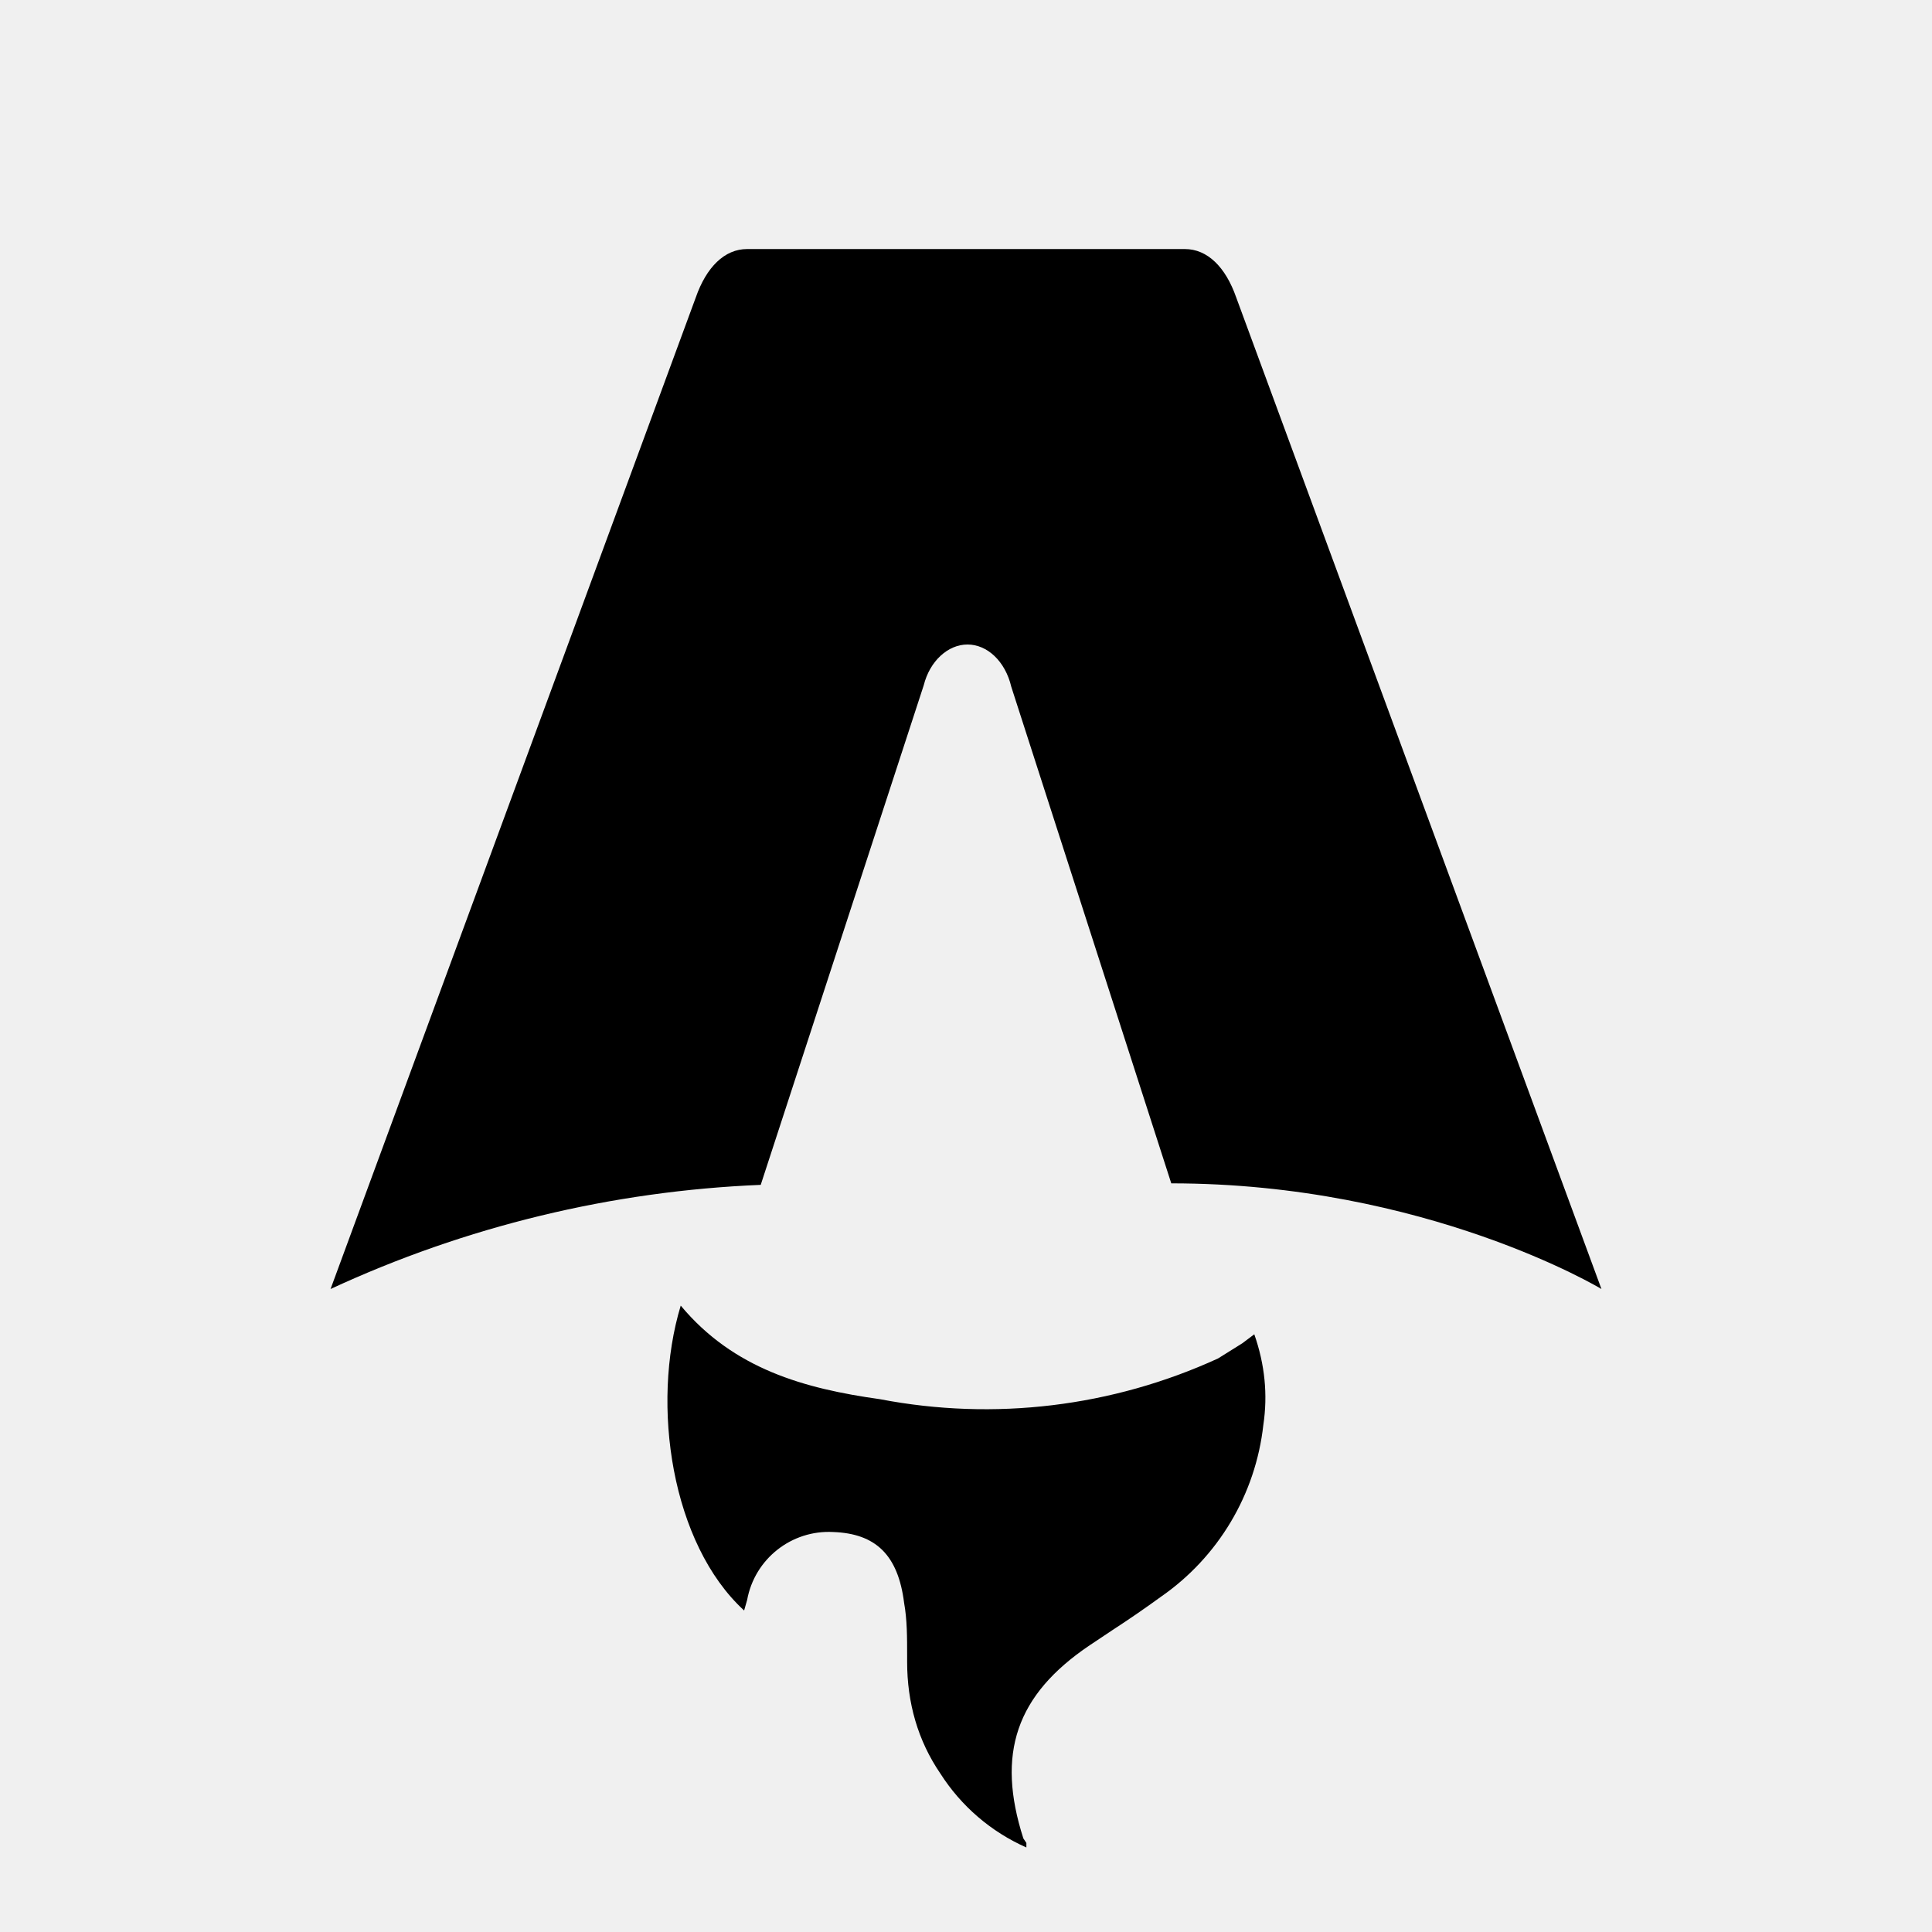
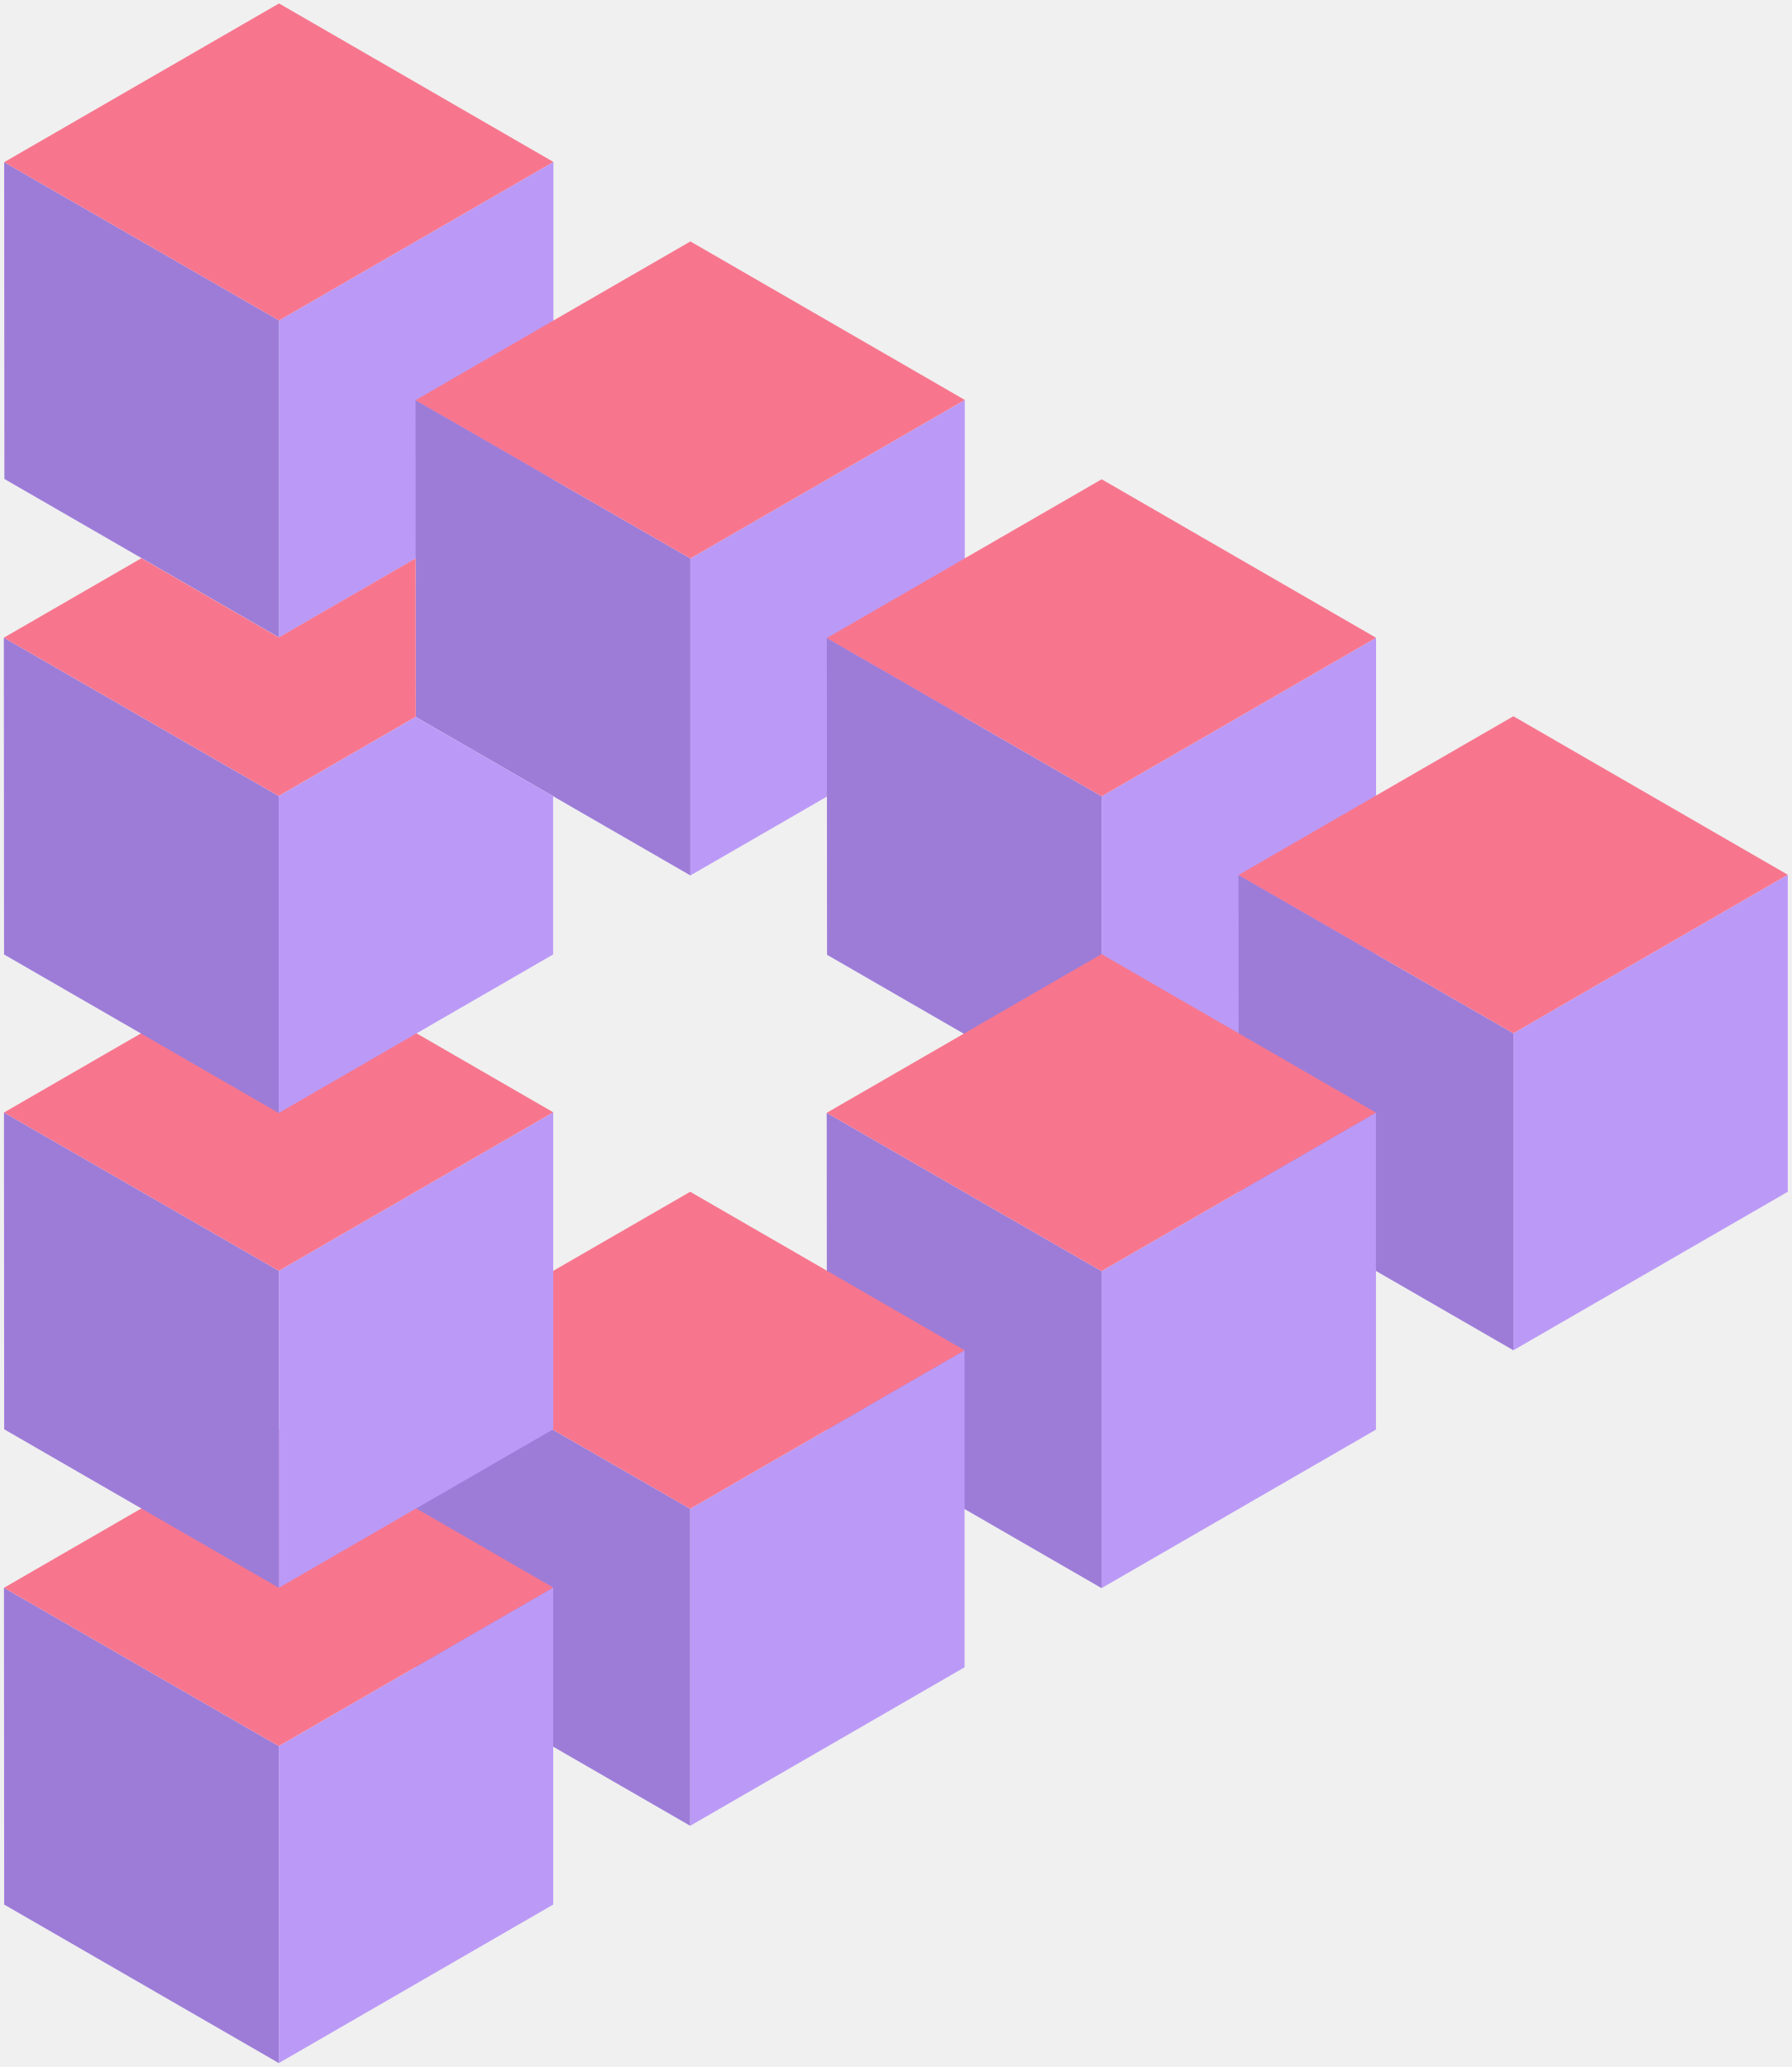
- <svg xmlns="http://www.w3.org/2000/svg" fill="none" viewBox="0 0 128 128">
-   <path d="M50.4 78.5a75.1 75.1 0 0 0-28.5 6.9l24.2-65.7c.7-2 1.9-3.2 3.4-3.2h29c1.5 0 2.7 1.2 3.4 3.2l24.2 65.7s-11.6-7-28.5-7L67 45.5c-.4-1.7-1.6-2.8-2.9-2.8-1.3 0-2.5 1.1-2.9 2.7L50.4 78.5Zm-1.1 28.2Zm-4.2-20.2c-2 6.6-.6 15.8 4.2 20.2a17.5 17.5 0 0 1 .2-.7 5.5 5.5 0 0 1 5.7-4.5c2.8.1 4.3 1.5 4.7 4.7.2 1.1.2 2.3.2 3.5v.4c0 2.7.7 5.2 2.2 7.4a13 13 0 0 0 5.7 4.9v-.3l-.2-.3c-1.8-5.6-.5-9.5 4.4-12.8l1.5-1a73 73 0 0 0 3.2-2.2 16 16 0 0 0 6.8-11.4c.3-2 .1-4-.6-6l-.8.6-1.6 1a37 37 0 0 1-22.4 2.7c-5-.7-9.7-2-13.2-6.2Z" />
-   <style>
-         path { fill: #000; }
-         @media (prefers-color-scheme: dark) {
-             path { fill: #FFF; }
-         }
-     </style>
+ <svg xmlns="http://www.w3.org/2000/svg" xmlns:xlink="http://www.w3.org/1999/xlink" width="520" height="600" version="1.1">
+   <g transform="rotate(90, 260, 260)">
+     <use transform="translate(-206.91 358.24)" xlink:href="#a" />
+     <use transform="translate(-137.83 238.85)" xlink:href="#a" />
+     <use transform="translate(-68.787 119.49)" xlink:href="#a" />
+     <g id="a">
+       <path d="m299.93 80.782-46.01-79.638h92.02l46.01 79.638z" fill="#bb9af7" />
+       <path d="m299.93 80.782h92.02l-46.01 79.703-91.955 0.065z" fill="#9d7cd8" />
+       <path d="m299.93 80.782-45.945 79.768-46.075-79.768 46.01-79.638z" fill="#f7768e" />
+     </g>
+     <use transform="translate(69.043 119.52)" xlink:href="#a" />
+     <use transform="translate(138.03 238.91)" xlink:href="#a" />
+     <use transform="translate(206.91 358.3)" xlink:href="#a" />
+     <use transform="translate(68.95 358.3)" xlink:href="#a" />
+     <path d="m231.12 359.48-23.006 39.852h-0.045l22.986 39.785h92.02l-46.01-79.637h-45.945z" fill="#bb9af7" />
+     <path d="m231.05 439.12h92.02l-46.01 79.703-91.955 0.065z" fill="#9d7cd8" />
+     <path d="m208.06 399.33-45.973 0.033 22.949 39.721-23.008 39.855 23.072 39.945 45.945-79.77-22.986-39.785z" fill="#f7768e" />
+   </g>
</svg>
